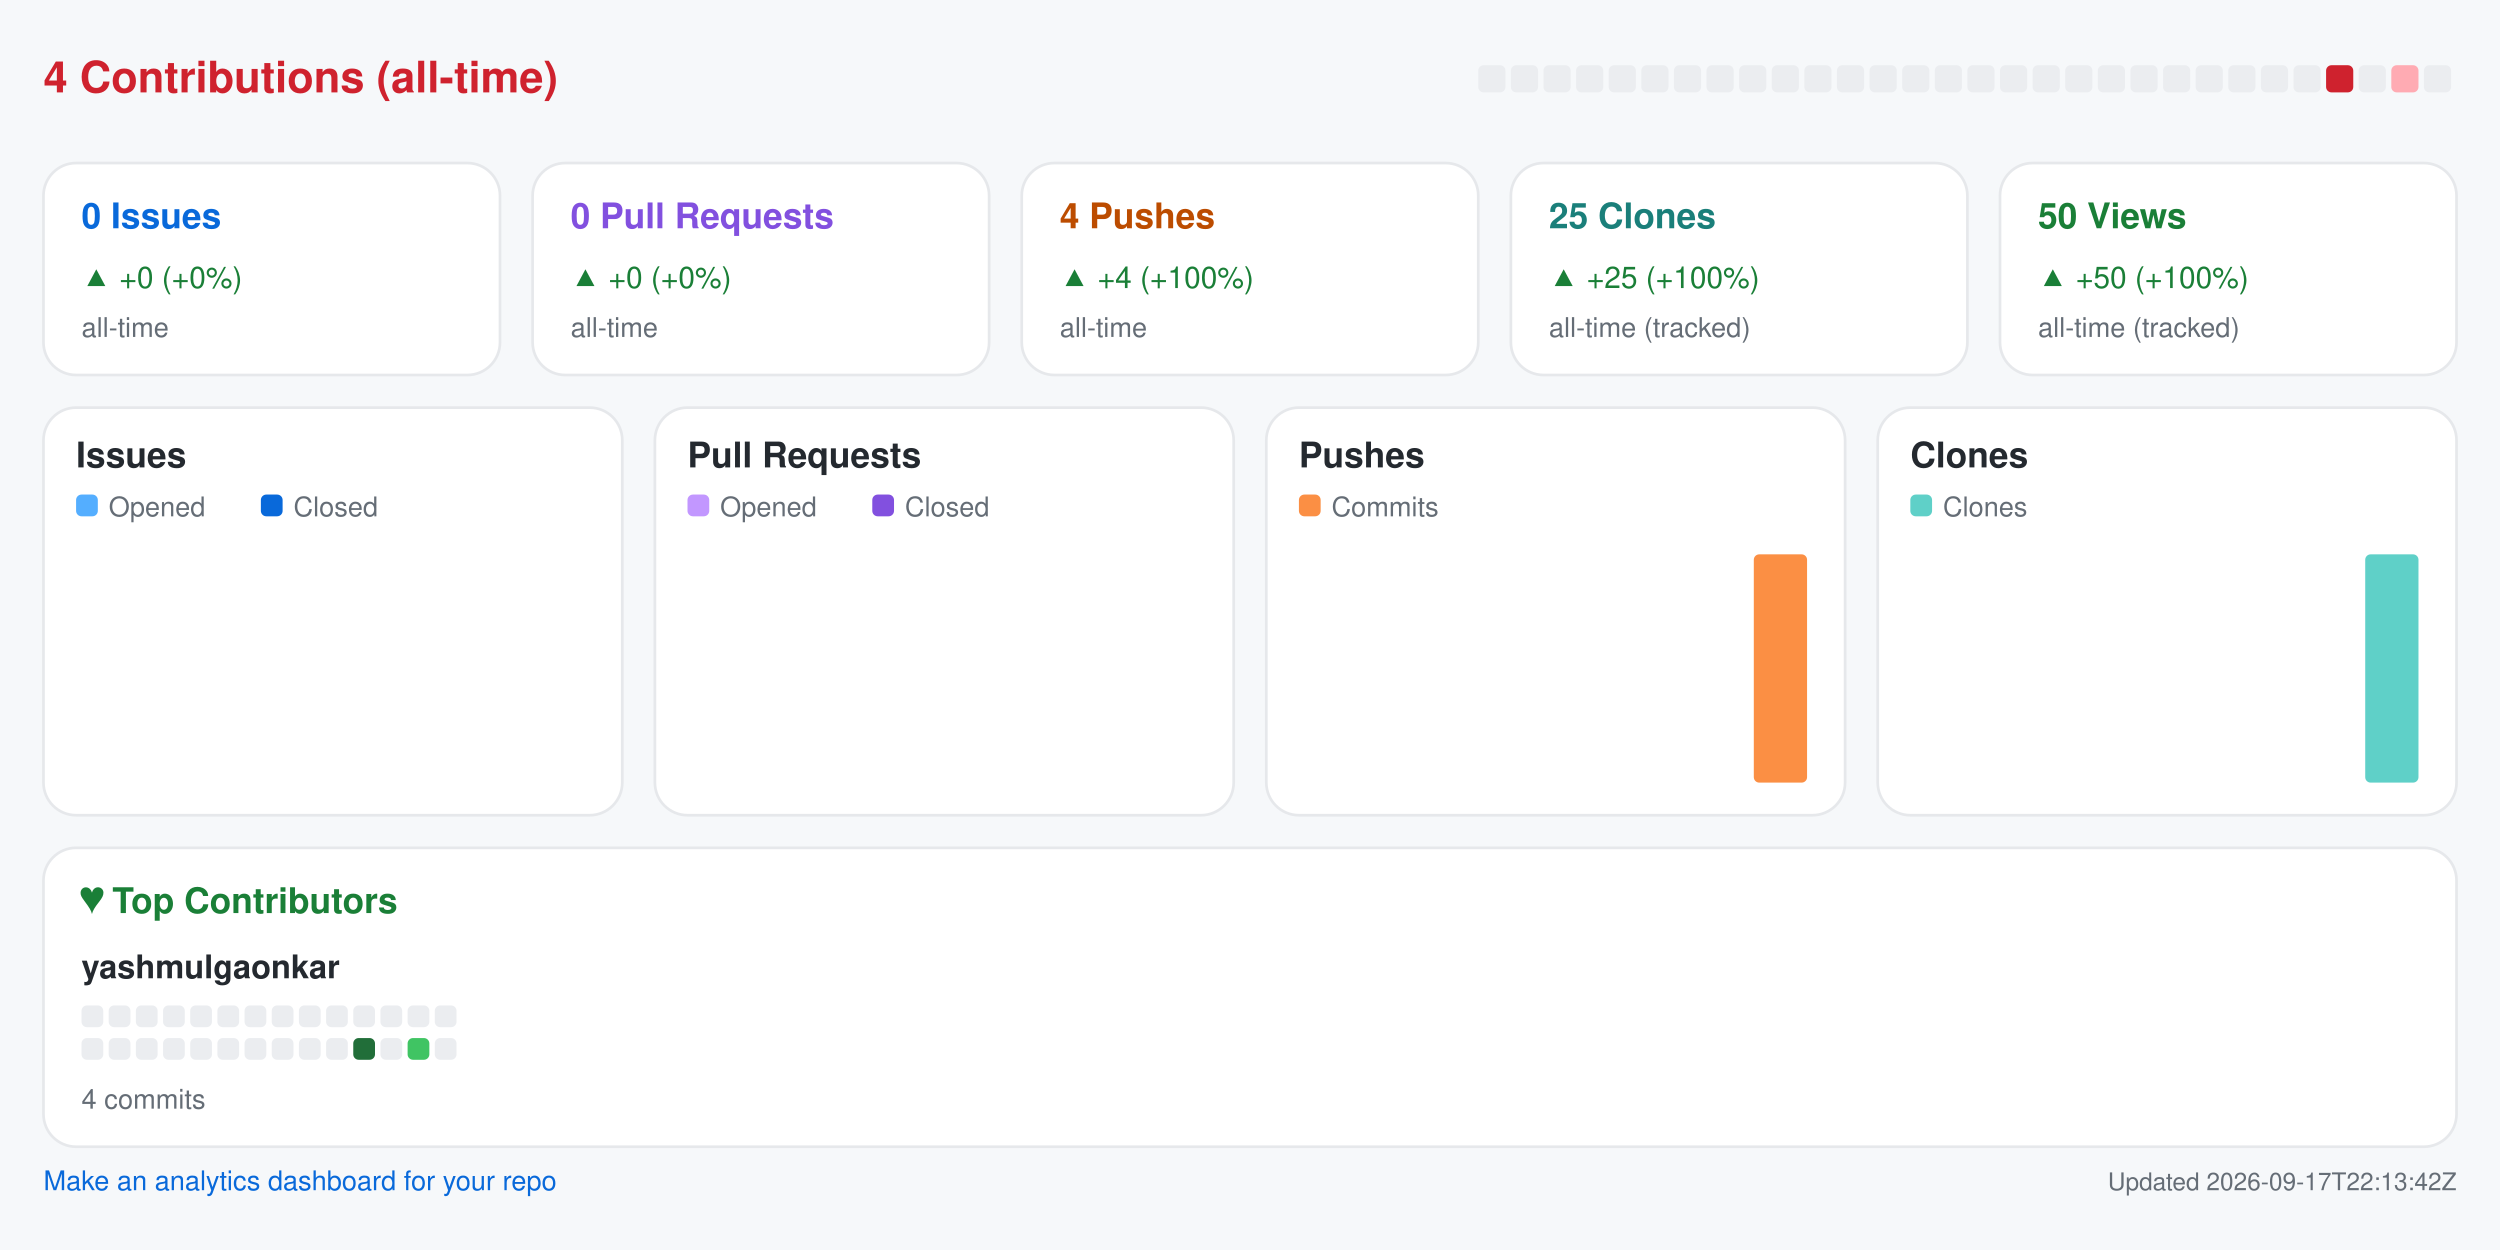
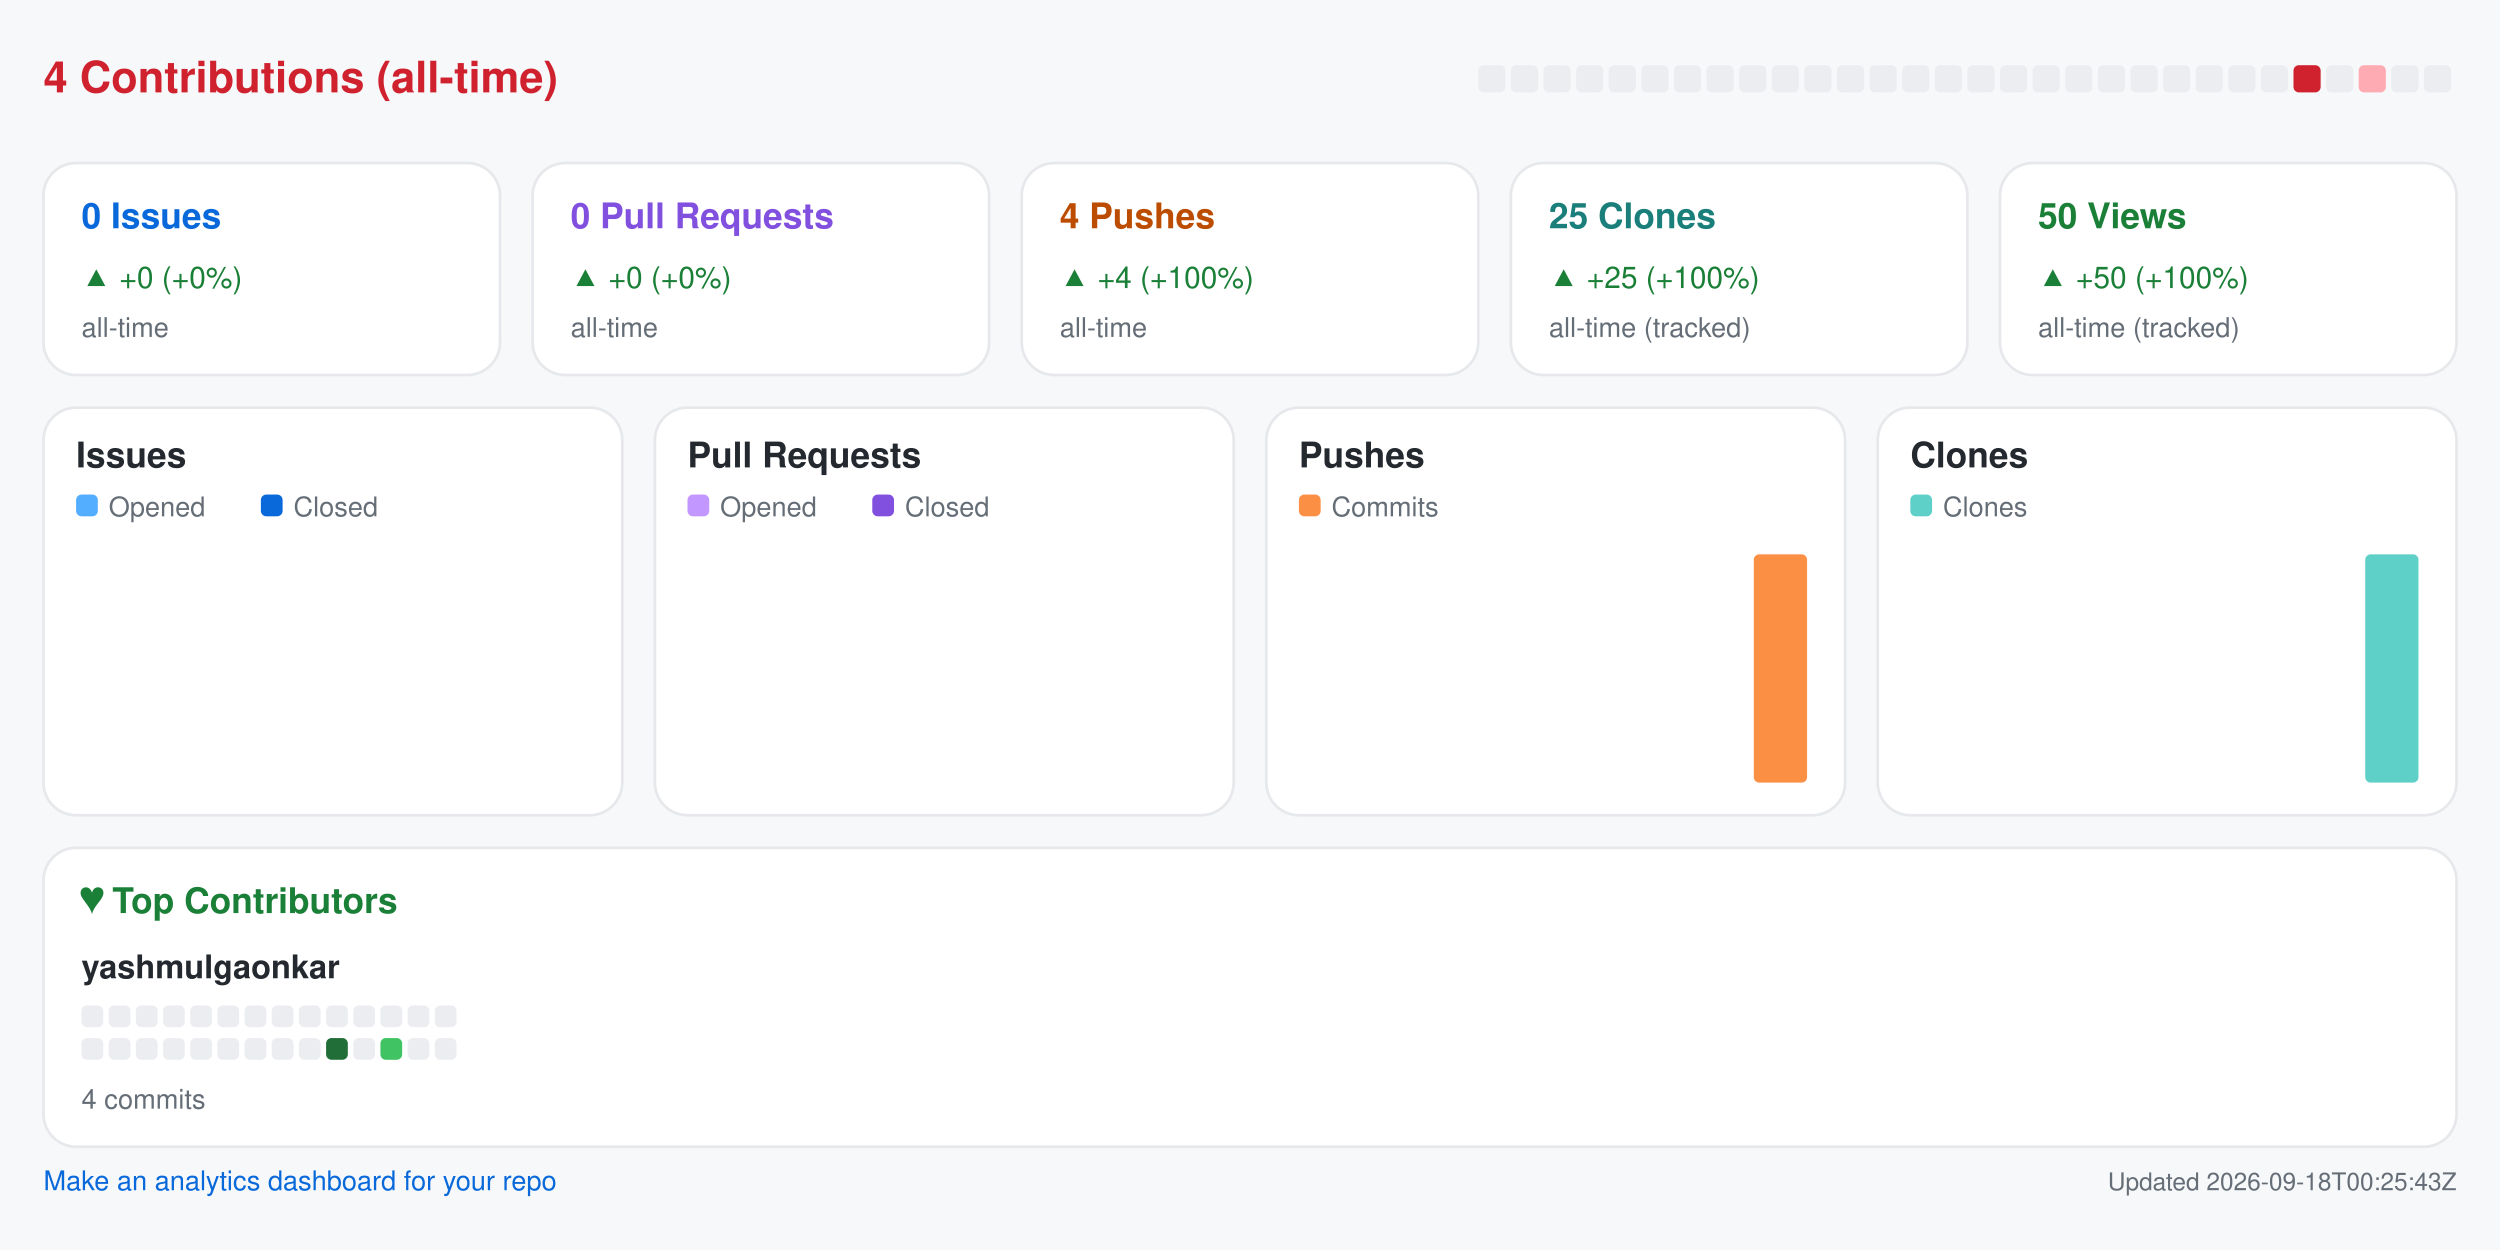
<svg xmlns="http://www.w3.org/2000/svg" width="920" height="460" viewBox="0 0 920 460" role="img" aria-label="Repository analytics for yashmulgaonkar/pi-tools">
  <rect x="0.0" y="0.0" width="920.0" height="460.0" rx="0" fill="#f6f8fa" />
  <text x="16.0" y="34.0" fill="#cf222e" font-size="16" font-family="-apple-system,BlinkMacSystemFont,Segoe UI,Helvetica,Arial,sans-serif" font-weight="600" text-anchor="start">4 Contributions (all-time)</text>
  <rect x="544.0" y="24.0" width="10.0" height="10.0" rx="2" fill="#ebedf0" />
  <rect x="556.0" y="24.0" width="10.0" height="10.0" rx="2" fill="#ebedf0" />
  <rect x="568.0" y="24.0" width="10.0" height="10.0" rx="2" fill="#ebedf0" />
  <rect x="580.0" y="24.0" width="10.0" height="10.0" rx="2" fill="#ebedf0" />
  <rect x="592.0" y="24.0" width="10.0" height="10.0" rx="2" fill="#ebedf0" />
  <rect x="604.0" y="24.0" width="10.0" height="10.0" rx="2" fill="#ebedf0" />
  <rect x="616.0" y="24.0" width="10.0" height="10.0" rx="2" fill="#ebedf0" />
  <rect x="628.0" y="24.0" width="10.0" height="10.0" rx="2" fill="#ebedf0" />
  <rect x="640.0" y="24.0" width="10.0" height="10.0" rx="2" fill="#ebedf0" />
  <rect x="652.0" y="24.0" width="10.0" height="10.0" rx="2" fill="#ebedf0" />
  <rect x="664.0" y="24.0" width="10.0" height="10.0" rx="2" fill="#ebedf0" />
  <rect x="676.0" y="24.0" width="10.0" height="10.0" rx="2" fill="#ebedf0" />
  <rect x="688.0" y="24.0" width="10.0" height="10.0" rx="2" fill="#ebedf0" />
  <rect x="700.0" y="24.0" width="10.0" height="10.0" rx="2" fill="#ebedf0" />
  <rect x="712.0" y="24.0" width="10.0" height="10.0" rx="2" fill="#ebedf0" />
  <rect x="724.0" y="24.0" width="10.0" height="10.0" rx="2" fill="#ebedf0" />
  <rect x="736.0" y="24.0" width="10.0" height="10.0" rx="2" fill="#ebedf0" />
  <rect x="748.0" y="24.0" width="10.0" height="10.0" rx="2" fill="#ebedf0" />
  <rect x="760.0" y="24.0" width="10.0" height="10.0" rx="2" fill="#ebedf0" />
  <rect x="772.0" y="24.0" width="10.0" height="10.0" rx="2" fill="#ebedf0" />
  <rect x="784.0" y="24.0" width="10.0" height="10.0" rx="2" fill="#ebedf0" />
  <rect x="796.0" y="24.0" width="10.0" height="10.0" rx="2" fill="#ebedf0" />
  <rect x="808.0" y="24.0" width="10.0" height="10.0" rx="2" fill="#ebedf0" />
  <rect x="820.0" y="24.0" width="10.0" height="10.0" rx="2" fill="#ebedf0" />
  <rect x="832.0" y="24.0" width="10.0" height="10.0" rx="2" fill="#ebedf0" />
-   <rect x="844.0" y="24.0" width="10.0" height="10.0" rx="2" fill="#ebedf0" />
-   <rect x="856.0" y="24.0" width="10.0" height="10.0" rx="2" fill="#cf222e" />
-   <rect x="868.0" y="24.0" width="10.0" height="10.0" rx="2" fill="#ebedf0" />
-   <rect x="880.0" y="24.0" width="10.0" height="10.0" rx="2" fill="#ffabb3" />
+   <rect x="844.0" y="24.0" width="10.0" height="10.0" rx="2" fill="#cf222e" />
+   <rect x="856.0" y="24.0" width="10.0" height="10.0" rx="2" fill="#ebedf0" />
+   <rect x="868.0" y="24.0" width="10.0" height="10.0" rx="2" fill="#ffabb3" />
+   <rect x="880.0" y="24.0" width="10.0" height="10.0" rx="2" fill="#ebedf0" />
  <rect x="892.0" y="24.0" width="10.0" height="10.0" rx="2" fill="#ebedf0" />
  <rect x="16.0" y="60.0" width="168.0" height="78.0" rx="12" fill="#ffffff" stroke="#e6e8eb" />
  <text x="30.0" y="84.0" fill="#0969da" font-size="13" font-family="-apple-system,BlinkMacSystemFont,Segoe UI,Helvetica,Arial,sans-serif" font-weight="600" text-anchor="start">0 Issues</text>
  <text x="30.0" y="106.0" fill="#1a7f37" font-size="11" font-family="-apple-system,BlinkMacSystemFont,Segoe UI,Helvetica,Arial,sans-serif" font-weight="400" text-anchor="start">▲ +0 (+0%)</text>
  <text x="30.0" y="124.0" fill="#656d76" font-size="10" font-family="-apple-system,BlinkMacSystemFont,Segoe UI,Helvetica,Arial,sans-serif" font-weight="400" text-anchor="start">all-time</text>
  <rect x="196.0" y="60.0" width="168.0" height="78.0" rx="12" fill="#ffffff" stroke="#e6e8eb" />
  <text x="210.0" y="84.0" fill="#8250df" font-size="13" font-family="-apple-system,BlinkMacSystemFont,Segoe UI,Helvetica,Arial,sans-serif" font-weight="600" text-anchor="start">0 Pull Requests</text>
  <text x="210.0" y="106.0" fill="#1a7f37" font-size="11" font-family="-apple-system,BlinkMacSystemFont,Segoe UI,Helvetica,Arial,sans-serif" font-weight="400" text-anchor="start">▲ +0 (+0%)</text>
  <text x="210.0" y="124.0" fill="#656d76" font-size="10" font-family="-apple-system,BlinkMacSystemFont,Segoe UI,Helvetica,Arial,sans-serif" font-weight="400" text-anchor="start">all-time</text>
  <rect x="376.0" y="60.0" width="168.0" height="78.0" rx="12" fill="#ffffff" stroke="#e6e8eb" />
  <text x="390.0" y="84.0" fill="#bc4c00" font-size="13" font-family="-apple-system,BlinkMacSystemFont,Segoe UI,Helvetica,Arial,sans-serif" font-weight="600" text-anchor="start">4 Pushes</text>
  <text x="390.0" y="106.0" fill="#1a7f37" font-size="11" font-family="-apple-system,BlinkMacSystemFont,Segoe UI,Helvetica,Arial,sans-serif" font-weight="400" text-anchor="start">▲ +4 (+100%)</text>
  <text x="390.0" y="124.0" fill="#656d76" font-size="10" font-family="-apple-system,BlinkMacSystemFont,Segoe UI,Helvetica,Arial,sans-serif" font-weight="400" text-anchor="start">all-time</text>
  <rect x="556.0" y="60.0" width="168.0" height="78.0" rx="12" fill="#ffffff" stroke="#e6e8eb" />
  <text x="570.0" y="84.0" fill="#1a7f7a" font-size="13" font-family="-apple-system,BlinkMacSystemFont,Segoe UI,Helvetica,Arial,sans-serif" font-weight="600" text-anchor="start">25 Clones</text>
  <text x="570.0" y="106.0" fill="#1a7f37" font-size="11" font-family="-apple-system,BlinkMacSystemFont,Segoe UI,Helvetica,Arial,sans-serif" font-weight="400" text-anchor="start">▲ +25 (+100%)</text>
  <text x="570.0" y="124.0" fill="#656d76" font-size="10" font-family="-apple-system,BlinkMacSystemFont,Segoe UI,Helvetica,Arial,sans-serif" font-weight="400" text-anchor="start">all-time (tracked)</text>
  <rect x="736.0" y="60.0" width="168.0" height="78.0" rx="12" fill="#ffffff" stroke="#e6e8eb" />
  <text x="750.0" y="84.0" fill="#1a7f37" font-size="13" font-family="-apple-system,BlinkMacSystemFont,Segoe UI,Helvetica,Arial,sans-serif" font-weight="600" text-anchor="start">50 Views</text>
  <text x="750.0" y="106.0" fill="#1a7f37" font-size="11" font-family="-apple-system,BlinkMacSystemFont,Segoe UI,Helvetica,Arial,sans-serif" font-weight="400" text-anchor="start">▲ +50 (+100%)</text>
  <text x="750.0" y="124.0" fill="#656d76" font-size="10" font-family="-apple-system,BlinkMacSystemFont,Segoe UI,Helvetica,Arial,sans-serif" font-weight="400" text-anchor="start">all-time (tracked)</text>
  <rect x="16.0" y="150.0" width="213.0" height="150.0" rx="12" fill="#ffffff" stroke="#e6e8eb" />
  <text x="28.0" y="172.0" fill="#24292f" font-size="13" font-family="-apple-system,BlinkMacSystemFont,Segoe UI,Helvetica,Arial,sans-serif" font-weight="600" text-anchor="start">Issues</text>
  <rect x="28.0" y="182.0" width="8.0" height="8.0" rx="2" fill="#54aeff" />
  <text x="40.0" y="190.0" fill="#656d76" font-size="10" font-family="-apple-system,BlinkMacSystemFont,Segoe UI,Helvetica,Arial,sans-serif" font-weight="400" text-anchor="start">Opened</text>
  <rect x="96.0" y="182.0" width="8.0" height="8.0" rx="2" fill="#0969da" />
  <text x="108.0" y="190.0" fill="#656d76" font-size="10" font-family="-apple-system,BlinkMacSystemFont,Segoe UI,Helvetica,Arial,sans-serif" font-weight="400" text-anchor="start">Closed</text>
  <rect x="30.0" y="288.0" width="8.8" height="0.0" rx="2" fill="#54aeff" />
  <rect x="39.8" y="288.0" width="8.8" height="0.0" rx="2" fill="#0969da" />
  <rect x="53.6" y="288.0" width="8.8" height="0.0" rx="2" fill="#54aeff" />
  <rect x="63.4" y="288.0" width="8.8" height="0.0" rx="2" fill="#0969da" />
  <rect x="77.2" y="288.0" width="8.8" height="0.0" rx="2" fill="#54aeff" />
  <rect x="87.1" y="288.0" width="8.8" height="0.0" rx="2" fill="#0969da" />
  <rect x="100.9" y="288.0" width="8.8" height="0.0" rx="2" fill="#54aeff" />
  <rect x="110.7" y="288.0" width="8.8" height="0.0" rx="2" fill="#0969da" />
  <rect x="124.5" y="288.0" width="8.8" height="0.0" rx="2" fill="#54aeff" />
  <rect x="134.3" y="288.0" width="8.8" height="0.0" rx="2" fill="#0969da" />
  <rect x="148.1" y="288.0" width="8.8" height="0.0" rx="2" fill="#54aeff" />
  <rect x="157.9" y="288.0" width="8.8" height="0.0" rx="2" fill="#0969da" />
  <rect x="171.8" y="288.0" width="8.8" height="0.0" rx="2" fill="#54aeff" />
  <rect x="181.6" y="288.0" width="8.8" height="0.0" rx="2" fill="#0969da" />
  <rect x="195.4" y="288.0" width="8.8" height="0.0" rx="2" fill="#54aeff" />
  <rect x="205.2" y="288.0" width="8.8" height="0.0" rx="2" fill="#0969da" />
  <rect x="241.0" y="150.0" width="213.0" height="150.0" rx="12" fill="#ffffff" stroke="#e6e8eb" />
  <text x="253.0" y="172.0" fill="#24292f" font-size="13" font-family="-apple-system,BlinkMacSystemFont,Segoe UI,Helvetica,Arial,sans-serif" font-weight="600" text-anchor="start">Pull Requests</text>
  <rect x="253.0" y="182.0" width="8.0" height="8.0" rx="2" fill="#c297ff" />
  <text x="265.0" y="190.0" fill="#656d76" font-size="10" font-family="-apple-system,BlinkMacSystemFont,Segoe UI,Helvetica,Arial,sans-serif" font-weight="400" text-anchor="start">Opened</text>
  <rect x="321.0" y="182.0" width="8.0" height="8.0" rx="2" fill="#8250df" />
  <text x="333.0" y="190.0" fill="#656d76" font-size="10" font-family="-apple-system,BlinkMacSystemFont,Segoe UI,Helvetica,Arial,sans-serif" font-weight="400" text-anchor="start">Closed</text>
  <rect x="255.0" y="288.0" width="8.8" height="0.0" rx="2" fill="#c297ff" />
  <rect x="264.8" y="288.0" width="8.8" height="0.0" rx="2" fill="#8250df" />
  <rect x="278.6" y="288.0" width="8.8" height="0.0" rx="2" fill="#c297ff" />
  <rect x="288.4" y="288.0" width="8.8" height="0.0" rx="2" fill="#8250df" />
  <rect x="302.2" y="288.0" width="8.8" height="0.0" rx="2" fill="#c297ff" />
  <rect x="312.1" y="288.0" width="8.8" height="0.0" rx="2" fill="#8250df" />
  <rect x="325.9" y="288.0" width="8.8" height="0.0" rx="2" fill="#c297ff" />
  <rect x="335.7" y="288.0" width="8.8" height="0.0" rx="2" fill="#8250df" />
  <rect x="349.5" y="288.0" width="8.8" height="0.0" rx="2" fill="#c297ff" />
  <rect x="359.3" y="288.0" width="8.8" height="0.0" rx="2" fill="#8250df" />
  <rect x="373.1" y="288.0" width="8.8" height="0.0" rx="2" fill="#c297ff" />
  <rect x="382.9" y="288.0" width="8.8" height="0.0" rx="2" fill="#8250df" />
  <rect x="396.8" y="288.0" width="8.8" height="0.0" rx="2" fill="#c297ff" />
  <rect x="406.6" y="288.0" width="8.8" height="0.0" rx="2" fill="#8250df" />
  <rect x="420.4" y="288.0" width="8.8" height="0.0" rx="2" fill="#c297ff" />
  <rect x="430.2" y="288.0" width="8.8" height="0.0" rx="2" fill="#8250df" />
  <rect x="466.0" y="150.0" width="213.0" height="150.0" rx="12" fill="#ffffff" stroke="#e6e8eb" />
  <text x="478.0" y="172.0" fill="#24292f" font-size="13" font-family="-apple-system,BlinkMacSystemFont,Segoe UI,Helvetica,Arial,sans-serif" font-weight="600" text-anchor="start">Pushes</text>
  <rect x="478.0" y="182.0" width="8.0" height="8.0" rx="2" fill="#fb8f44" />
  <text x="490.0" y="190.0" fill="#656d76" font-size="10" font-family="-apple-system,BlinkMacSystemFont,Segoe UI,Helvetica,Arial,sans-serif" font-weight="400" text-anchor="start">Commits</text>
  <rect x="480.0" y="288.0" width="19.6" height="0.0" rx="2" fill="#fb8f44" />
  <rect x="503.6" y="288.0" width="19.6" height="0.0" rx="2" fill="#fb8f44" />
  <rect x="527.2" y="288.0" width="19.6" height="0.0" rx="2" fill="#fb8f44" />
  <rect x="550.9" y="288.0" width="19.6" height="0.0" rx="2" fill="#fb8f44" />
  <rect x="574.5" y="288.0" width="19.6" height="0.0" rx="2" fill="#fb8f44" />
  <rect x="598.1" y="288.0" width="19.6" height="0.0" rx="2" fill="#fb8f44" />
  <rect x="621.8" y="288.0" width="19.6" height="0.0" rx="2" fill="#fb8f44" />
  <rect x="645.4" y="204.0" width="19.6" height="84.0" rx="2" fill="#fb8f44" />
  <rect x="691.0" y="150.0" width="213.0" height="150.0" rx="12" fill="#ffffff" stroke="#e6e8eb" />
  <text x="703.0" y="172.0" fill="#24292f" font-size="13" font-family="-apple-system,BlinkMacSystemFont,Segoe UI,Helvetica,Arial,sans-serif" font-weight="600" text-anchor="start">Clones</text>
  <rect x="703.0" y="182.0" width="8.0" height="8.0" rx="2" fill="#5fd0c8" />
  <text x="715.0" y="190.0" fill="#656d76" font-size="10" font-family="-apple-system,BlinkMacSystemFont,Segoe UI,Helvetica,Arial,sans-serif" font-weight="400" text-anchor="start">Clones</text>
  <rect x="705.0" y="288.0" width="19.6" height="0.0" rx="2" fill="#5fd0c8" />
  <rect x="728.6" y="288.0" width="19.6" height="0.0" rx="2" fill="#5fd0c8" />
  <rect x="752.2" y="288.0" width="19.6" height="0.0" rx="2" fill="#5fd0c8" />
  <rect x="775.9" y="288.0" width="19.6" height="0.0" rx="2" fill="#5fd0c8" />
  <rect x="799.5" y="288.0" width="19.6" height="0.0" rx="2" fill="#5fd0c8" />
  <rect x="823.1" y="288.0" width="19.6" height="0.0" rx="2" fill="#5fd0c8" />
  <rect x="846.8" y="288.0" width="19.6" height="0.0" rx="2" fill="#5fd0c8" />
  <rect x="870.4" y="204.0" width="19.6" height="84.0" rx="2" fill="#5fd0c8" />
  <rect x="16.0" y="312.0" width="888.0" height="110.0" rx="12" fill="#ffffff" stroke="#e6e8eb" />
  <text x="30.0" y="336.0" fill="#1a7f37" font-size="13" font-family="-apple-system,BlinkMacSystemFont,Segoe UI,Helvetica,Arial,sans-serif" font-weight="600" text-anchor="start">♥  Top Contributors</text>
  <text x="30.0" y="360.0" fill="#24292f" font-size="12" font-family="-apple-system,BlinkMacSystemFont,Segoe UI,Helvetica,Arial,sans-serif" font-weight="600" text-anchor="start">yashmulgaonkar</text>
  <rect x="30.0" y="370.0" width="8.0" height="8.0" rx="2" fill="#ebedf0" />
  <rect x="40.0" y="370.0" width="8.0" height="8.0" rx="2" fill="#ebedf0" />
  <rect x="50.0" y="370.0" width="8.0" height="8.0" rx="2" fill="#ebedf0" />
  <rect x="60.0" y="370.0" width="8.0" height="8.0" rx="2" fill="#ebedf0" />
  <rect x="70.0" y="370.0" width="8.0" height="8.0" rx="2" fill="#ebedf0" />
  <rect x="80.0" y="370.0" width="8.0" height="8.0" rx="2" fill="#ebedf0" />
  <rect x="90.0" y="370.0" width="8.0" height="8.0" rx="2" fill="#ebedf0" />
  <rect x="100.0" y="370.0" width="8.0" height="8.0" rx="2" fill="#ebedf0" />
  <rect x="110.0" y="370.0" width="8.0" height="8.0" rx="2" fill="#ebedf0" />
  <rect x="120.0" y="370.0" width="8.0" height="8.0" rx="2" fill="#ebedf0" />
  <rect x="130.0" y="370.0" width="8.0" height="8.0" rx="2" fill="#ebedf0" />
  <rect x="140.0" y="370.0" width="8.0" height="8.0" rx="2" fill="#ebedf0" />
  <rect x="150.0" y="370.0" width="8.0" height="8.0" rx="2" fill="#ebedf0" />
  <rect x="160.0" y="370.0" width="8.0" height="8.0" rx="2" fill="#ebedf0" />
  <rect x="30.0" y="382.0" width="8.0" height="8.0" rx="2" fill="#ebedf0" />
  <rect x="40.0" y="382.0" width="8.0" height="8.0" rx="2" fill="#ebedf0" />
  <rect x="50.0" y="382.0" width="8.0" height="8.0" rx="2" fill="#ebedf0" />
  <rect x="60.0" y="382.0" width="8.0" height="8.0" rx="2" fill="#ebedf0" />
  <rect x="70.0" y="382.0" width="8.0" height="8.0" rx="2" fill="#ebedf0" />
  <rect x="80.0" y="382.0" width="8.0" height="8.0" rx="2" fill="#ebedf0" />
  <rect x="90.0" y="382.0" width="8.0" height="8.0" rx="2" fill="#ebedf0" />
  <rect x="100.0" y="382.0" width="8.0" height="8.0" rx="2" fill="#ebedf0" />
  <rect x="110.0" y="382.0" width="8.0" height="8.0" rx="2" fill="#ebedf0" />
-   <rect x="120.0" y="382.0" width="8.0" height="8.0" rx="2" fill="#ebedf0" />
-   <rect x="130.0" y="382.0" width="8.0" height="8.0" rx="2" fill="#216e39" />
-   <rect x="140.0" y="382.0" width="8.0" height="8.0" rx="2" fill="#ebedf0" />
-   <rect x="150.0" y="382.0" width="8.0" height="8.0" rx="2" fill="#40c463" />
+   <rect x="120.0" y="382.0" width="8.0" height="8.0" rx="2" fill="#216e39" />
+   <rect x="130.0" y="382.0" width="8.0" height="8.0" rx="2" fill="#ebedf0" />
+   <rect x="140.0" y="382.0" width="8.0" height="8.0" rx="2" fill="#40c463" />
+   <rect x="150.0" y="382.0" width="8.0" height="8.0" rx="2" fill="#ebedf0" />
  <rect x="160.0" y="382.0" width="8.0" height="8.0" rx="2" fill="#ebedf0" />
  <text x="30.0" y="408.0" fill="#656d76" font-size="10" font-family="-apple-system,BlinkMacSystemFont,Segoe UI,Helvetica,Arial,sans-serif" font-weight="400" text-anchor="start">4 commits</text>
  <a href="https://github.com/yashmulgaonkar/repo-analytics" target="_blank" rel="noopener noreferrer">
    <text x="16.0" y="438.0" fill="#0969da" font-size="10" font-family="-apple-system,BlinkMacSystemFont,Segoe UI,Helvetica,Arial,sans-serif" font-weight="400" text-anchor="start">Make an analytics dashboard for your repo</text>
  </a>
-   <text x="904.0" y="438.0" fill="#656d76" font-size="9" font-family="-apple-system,BlinkMacSystemFont,Segoe UI,Helvetica,Arial,sans-serif" font-weight="400" text-anchor="end">Updated 2026-09-17T22:13:42Z</text>
+   <text x="904.0" y="438.0" fill="#656d76" font-size="9" font-family="-apple-system,BlinkMacSystemFont,Segoe UI,Helvetica,Arial,sans-serif" font-weight="400" text-anchor="end">Updated 2026-09-18T00:25:43Z</text>
</svg>
